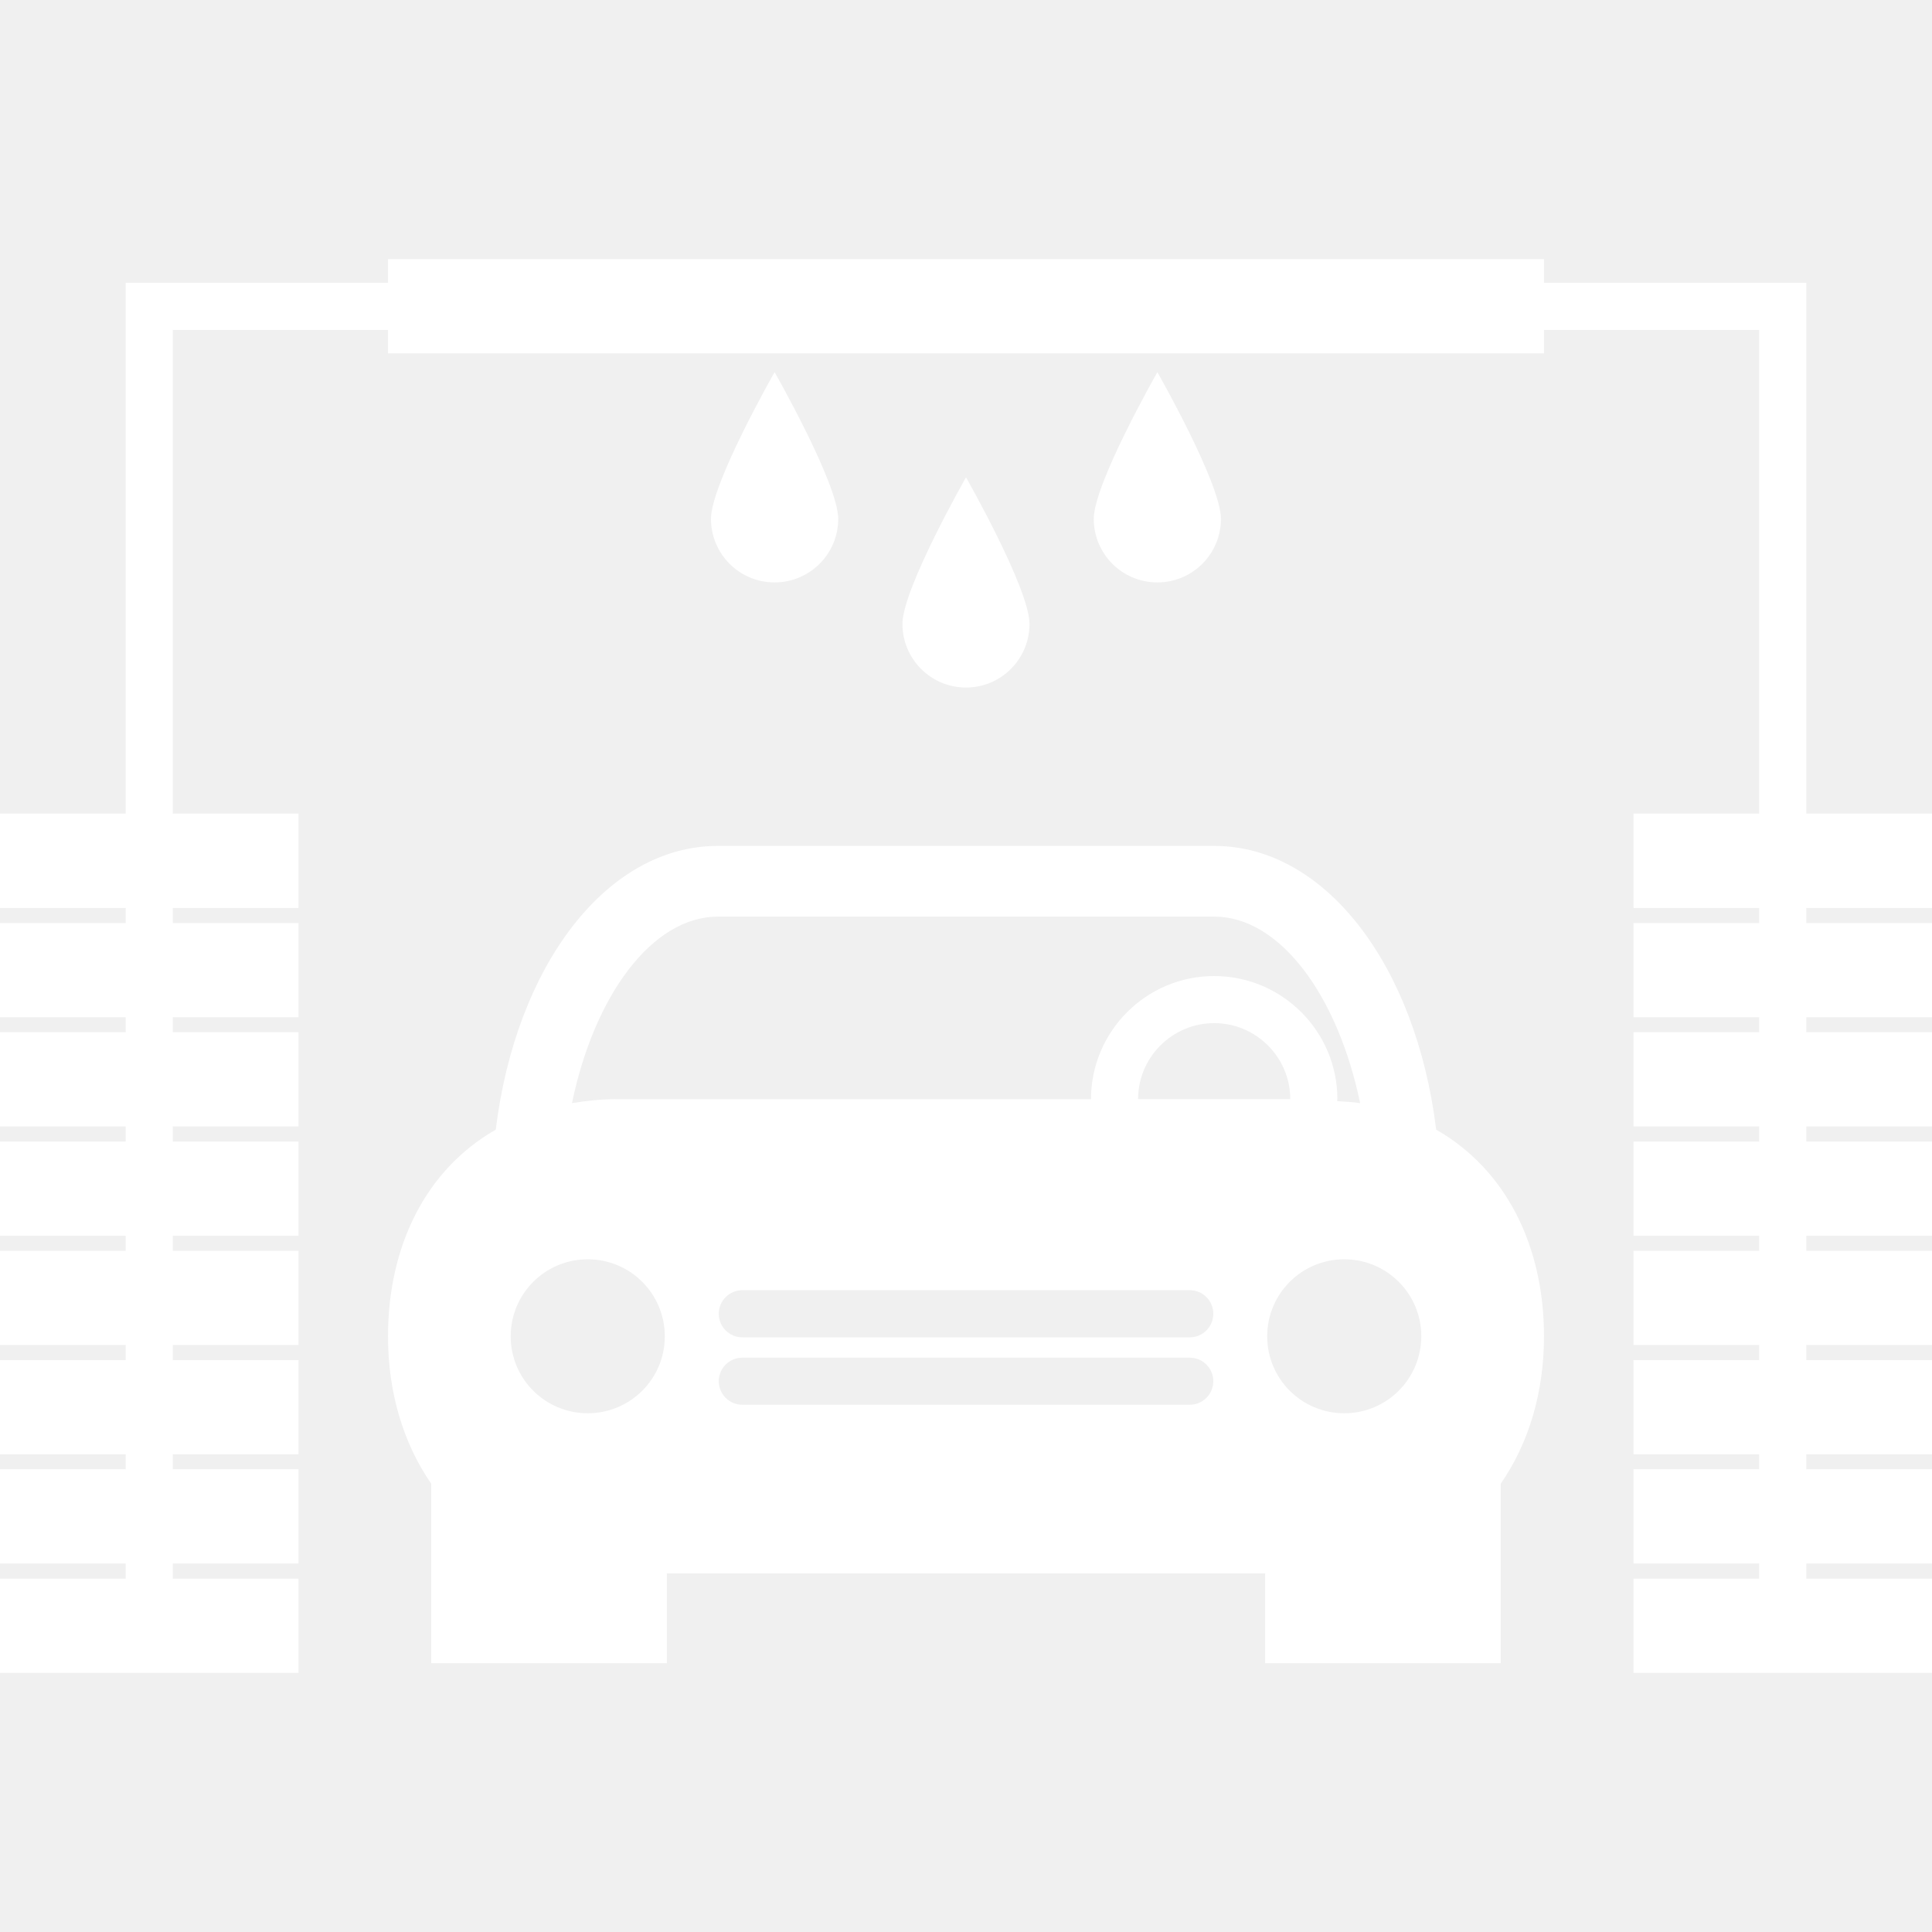
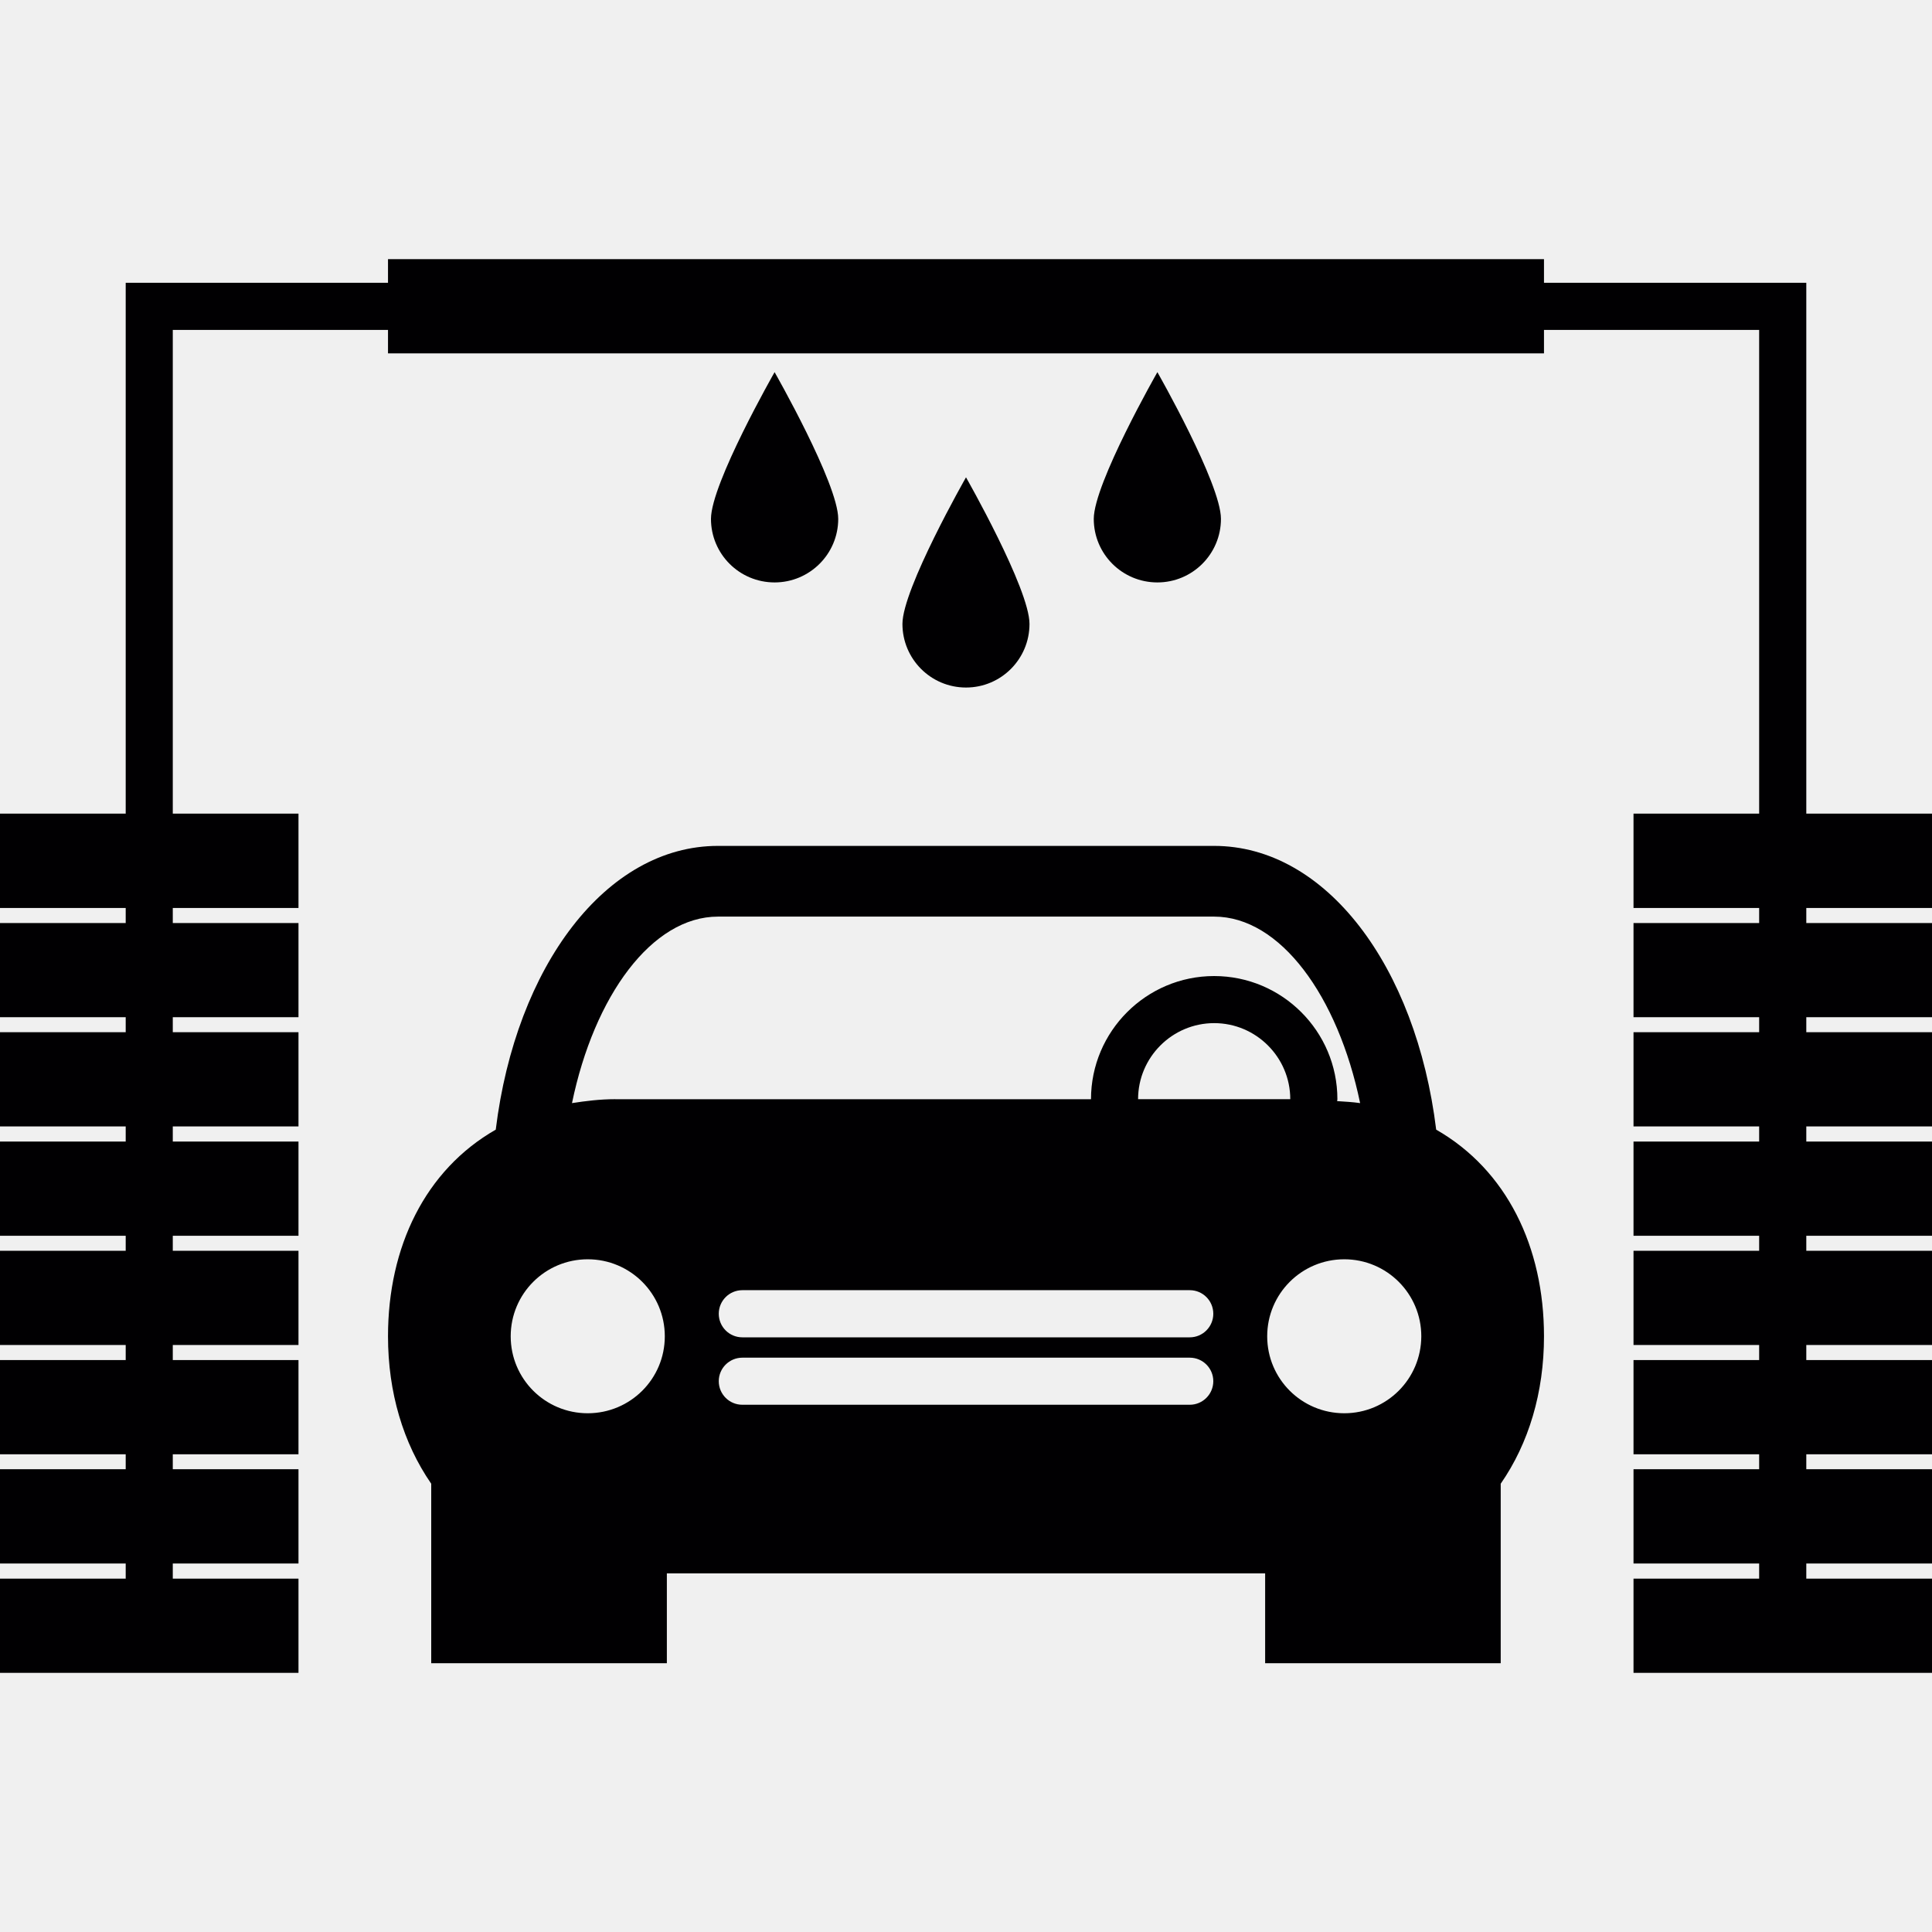
- <svg xmlns="http://www.w3.org/2000/svg" version="1.1" id="Capa_1" x="0px" y="0px" viewBox="0 0 179.006 179.006" style="enable-background:new 0 0 179.006 179.006;" xml:space="preserve" width="512px" height="512px">
+ <svg xmlns="http://www.w3.org/2000/svg" version="1.1" id="Capa_1" x="0px" y="0px" viewBox="0 0 179.006 179.006" style="enable-background:new 0 0 179.006 179.006;" xml:space="preserve">
  <g>
    <g>
-       <path d="M133.067,104.665c-1.862-15.168-10.227-26.29-20.58-26.29H66.519    c-10.353,0-18.724,11.128-20.586,26.29c-6.54,3.741-9.983,10.866-9.983,19.148c0,5.185,1.402,9.893,4.004,13.658v16.63h21.833    v-8.324h55.432v8.324h21.827v-16.63c2.602-3.753,4.01-8.461,4.01-13.658C143.056,115.525,139.601,108.406,133.067,104.665z     M54.454,130.943c-3.938,0-7.136-3.18-7.136-7.13s3.198-7.136,7.136-7.136c3.944,0,7.142,3.186,7.142,7.136    S58.398,130.943,54.454,130.943z M57.007,101.843c-1.42,0-2.733,0.167-4.01,0.364c2.059-9.953,7.411-17.28,13.527-17.28h45.975    c6.104,0,11.456,7.327,13.521,17.28c-0.686-0.101-1.408-0.137-2.13-0.185c0-0.06,0.024-0.119,0.024-0.173    c0-6.295-5.12-11.415-11.421-11.415c-6.289,0-11.409,5.12-11.409,11.415H57.007V101.843z M110.238,130.155H68.78    c-1.211,0-2.184-0.979-2.184-2.184c0-1.199,0.979-2.178,2.184-2.178h41.458c1.205,0,2.178,0.979,2.178,2.178    C112.416,129.177,111.437,130.155,110.238,130.155z M110.238,123.908H68.78c-1.211,0-2.184-0.979-2.184-2.184    s0.979-2.184,2.184-2.184h41.458c1.205,0,2.178,0.979,2.178,2.184S111.437,123.908,110.238,123.908z M105.447,101.843    c0-3.878,3.162-7.047,7.053-7.047c3.878,0,7.047,3.162,7.047,7.047H105.447z M124.552,130.943c-3.944,0-7.142-3.18-7.142-7.13    s3.198-7.136,7.142-7.136c3.938,0,7.136,3.186,7.136,7.136C131.677,127.763,128.491,130.943,124.552,130.943z" fill="#FFFFFF" />
+       <path style="fill:#010002;" d="M133.067,104.665c-1.862-15.168-10.227-26.29-20.58-26.29H66.519    c-10.353,0-18.724,11.128-20.586,26.29c-6.54,3.741-9.983,10.866-9.983,19.148c0,5.185,1.402,9.893,4.004,13.658v16.63h21.833    v-8.324h55.432v8.324h21.827v-16.63c2.602-3.753,4.01-8.461,4.01-13.658C143.056,115.525,139.601,108.406,133.067,104.665z     M54.454,130.943c-3.938,0-7.136-3.18-7.136-7.13s3.198-7.136,7.136-7.136c3.944,0,7.142,3.186,7.142,7.136    S58.398,130.943,54.454,130.943z M57.007,101.843c-1.42,0-2.733,0.167-4.01,0.364c2.059-9.953,7.411-17.28,13.527-17.28h45.975    c6.104,0,11.456,7.327,13.521,17.28c-0.686-0.101-1.408-0.137-2.13-0.185c0-0.06,0.024-0.119,0.024-0.173    c0-6.295-5.12-11.415-11.421-11.415c-6.289,0-11.409,5.12-11.409,11.415H57.007V101.843z M110.238,130.155H68.78    c-1.211,0-2.184-0.979-2.184-2.184c0-1.199,0.979-2.178,2.184-2.178h41.458c1.205,0,2.178,0.979,2.178,2.178    C112.416,129.177,111.437,130.155,110.238,130.155z M110.238,123.908H68.78c-1.211,0-2.184-0.979-2.184-2.184    s0.979-2.184,2.184-2.184h41.458c1.205,0,2.178,0.979,2.178,2.184S111.437,123.908,110.238,123.908z M105.447,101.843    c0-3.878,3.162-7.047,7.053-7.047c3.878,0,7.047,3.162,7.047,7.047H105.447z M124.552,130.943c-3.944,0-7.142-3.18-7.142-7.13    s3.198-7.136,7.142-7.136c3.938,0,7.136,3.186,7.136,7.136C131.677,127.763,128.491,130.943,124.552,130.943z" />
      <g>
-         <rect x="35.95" y="24.011" width="107.105" height="8.73" fill="#FFFFFF" />
+         <rect x="35.95" y="24.011" style="fill:#010002;" width="107.105" height="8.73" />
      </g>
      <g>
-         <path d="M83.614,57.807c0,3.252,2.631,5.895,5.889,5.895c3.252,0,5.883-2.637,5.883-5.895     s-5.883-13.581-5.883-13.581S83.614,54.555,83.614,57.807z" fill="#FFFFFF" />
-         <path d="M65.874,48.075c0,3.252,2.631,5.889,5.895,5.889c3.252,0,5.895-2.637,5.895-5.889     c0-3.264-5.895-13.593-5.895-13.593S65.874,44.805,65.874,48.075z" fill="#FFFFFF" />
-         <path d="M101.341,48.075c0,3.252,2.631,5.889,5.895,5.889c3.252,0,5.889-2.637,5.889-5.889     c0-3.264-5.889-13.593-5.889-13.593S101.341,44.805,101.341,48.075z" fill="#FFFFFF" />
-         <polygon points="179.006,84.127 179.006,75.385 167.359,75.385 167.359,26.201 11.647,26.201      11.647,75.385 0,75.385 0,84.127 11.647,84.127 11.647,85.523 0,85.523 0,94.247 11.647,94.247 11.647,95.637 0,95.637      0,104.367 11.647,104.367 11.647,105.769 0,105.769 0,114.498 11.647,114.498 11.647,115.889 0,115.889 0,124.618      11.647,124.618 11.647,126.014 0,126.014 0,134.744 11.647,134.744 11.647,136.128 0,136.128 0,144.864 11.647,144.864      11.647,146.266 0,146.266 0,154.995 27.656,154.995 27.656,146.266 16.009,146.266 16.009,144.864 27.656,144.864      27.656,136.128 16.009,136.128 16.009,134.744 27.656,134.744 27.656,126.014 16.009,126.014 16.009,124.618 27.656,124.618      27.656,115.889 16.009,115.889 16.009,114.498 27.656,114.498 27.656,105.769 16.009,105.769 16.009,104.367 27.656,104.367      27.656,95.637 16.009,95.637 16.009,94.247 27.656,94.247 27.656,85.523 16.009,85.523 16.009,84.127 27.656,84.127      27.656,75.385 16.009,75.385 16.009,30.568 162.991,30.568 162.991,75.385 151.35,75.385 151.35,84.127 162.991,84.127      162.991,85.523 151.35,85.523 151.35,94.247 162.991,94.247 162.991,95.637 151.35,95.637 151.35,104.367 162.991,104.367      162.991,105.769 151.35,105.769 151.35,114.498 162.991,114.498 162.991,115.889 151.35,115.889 151.35,124.618 162.991,124.618      162.991,126.014 151.35,126.014 151.35,134.744 162.991,134.744 162.991,136.128 151.35,136.128 151.35,144.864 162.991,144.864      162.991,146.266 151.35,146.266 151.35,154.995 179.006,154.995 179.006,146.266 167.359,146.266 167.359,144.864      179.006,144.864 179.006,136.128 167.359,136.128 167.359,134.744 179.006,134.744 179.006,126.014 167.359,126.014      167.359,124.618 179.006,124.618 179.006,115.889 167.359,115.889 167.359,114.498 179.006,114.498 179.006,105.769      167.359,105.769 167.359,104.367 179.006,104.367 179.006,95.637 167.359,95.637 167.359,94.247 179.006,94.247 179.006,85.523      167.359,85.523 167.359,84.127    " fill="#FFFFFF" />
+         <path style="fill:#010002;" d="M83.614,57.807c0,3.252,2.631,5.895,5.889,5.895c3.252,0,5.883-2.637,5.883-5.895     s-5.883-13.581-5.883-13.581S83.614,54.555,83.614,57.807z" />
+         <path style="fill:#010002;" d="M65.874,48.075c0,3.252,2.631,5.889,5.895,5.889c3.252,0,5.895-2.637,5.895-5.889     c0-3.264-5.895-13.593-5.895-13.593S65.874,44.805,65.874,48.075z" />
+         <path style="fill:#010002;" d="M101.341,48.075c0,3.252,2.631,5.889,5.895,5.889c3.252,0,5.889-2.637,5.889-5.889     c0-3.264-5.889-13.593-5.889-13.593S101.341,44.805,101.341,48.075z" />
+         <polygon style="fill:#010002;" points="179.006,84.127 179.006,75.385 167.359,75.385 167.359,26.201 11.647,26.201      11.647,75.385 0,75.385 0,84.127 11.647,84.127 11.647,85.523 0,85.523 0,94.247 11.647,94.247 11.647,95.637 0,95.637      0,104.367 11.647,104.367 11.647,105.769 0,105.769 0,114.498 11.647,114.498 11.647,115.889 0,115.889 0,124.618      11.647,124.618 11.647,126.014 0,126.014 0,134.744 11.647,134.744 11.647,136.128 0,136.128 0,144.864 11.647,144.864      11.647,146.266 0,146.266 0,154.995 27.656,154.995 27.656,146.266 16.009,146.266 16.009,144.864 27.656,144.864      27.656,136.128 16.009,136.128 16.009,134.744 27.656,134.744 27.656,126.014 16.009,126.014 16.009,124.618 27.656,124.618      27.656,115.889 16.009,115.889 16.009,114.498 27.656,114.498 27.656,105.769 16.009,105.769 16.009,104.367 27.656,104.367      27.656,95.637 16.009,95.637 16.009,94.247 27.656,94.247 27.656,85.523 16.009,85.523 16.009,84.127 27.656,84.127      27.656,75.385 16.009,75.385 16.009,30.568 162.991,30.568 162.991,75.385 151.35,75.385 151.35,84.127 162.991,84.127      162.991,85.523 151.35,85.523 151.35,94.247 162.991,94.247 162.991,95.637 151.35,95.637 151.35,104.367 162.991,104.367      162.991,105.769 151.35,105.769 151.35,114.498 162.991,114.498 162.991,115.889 151.35,115.889 151.35,124.618 162.991,124.618      162.991,126.014 151.35,126.014 151.35,134.744 162.991,134.744 162.991,136.128 151.35,136.128 151.35,144.864 162.991,144.864      162.991,146.266 151.35,146.266 151.35,154.995 179.006,154.995 179.006,146.266 167.359,146.266 167.359,144.864      179.006,144.864 179.006,136.128 167.359,136.128 167.359,134.744 179.006,134.744 179.006,126.014 167.359,126.014      167.359,124.618 179.006,124.618 179.006,115.889 167.359,115.889 167.359,114.498 179.006,114.498 179.006,105.769      167.359,105.769 167.359,104.367 179.006,104.367 179.006,95.637 167.359,95.637 167.359,94.247 179.006,94.247 179.006,85.523      167.359,85.523 167.359,84.127    " />
      </g>
    </g>
  </g>
  <g>
</g>
  <g>
</g>
  <g>
</g>
  <g>
</g>
  <g>
</g>
  <g>
</g>
  <g>
</g>
  <g>
</g>
  <g>
</g>
  <g>
</g>
  <g>
</g>
  <g>
</g>
  <g>
</g>
  <g>
</g>
  <g>
</g>
</svg>
